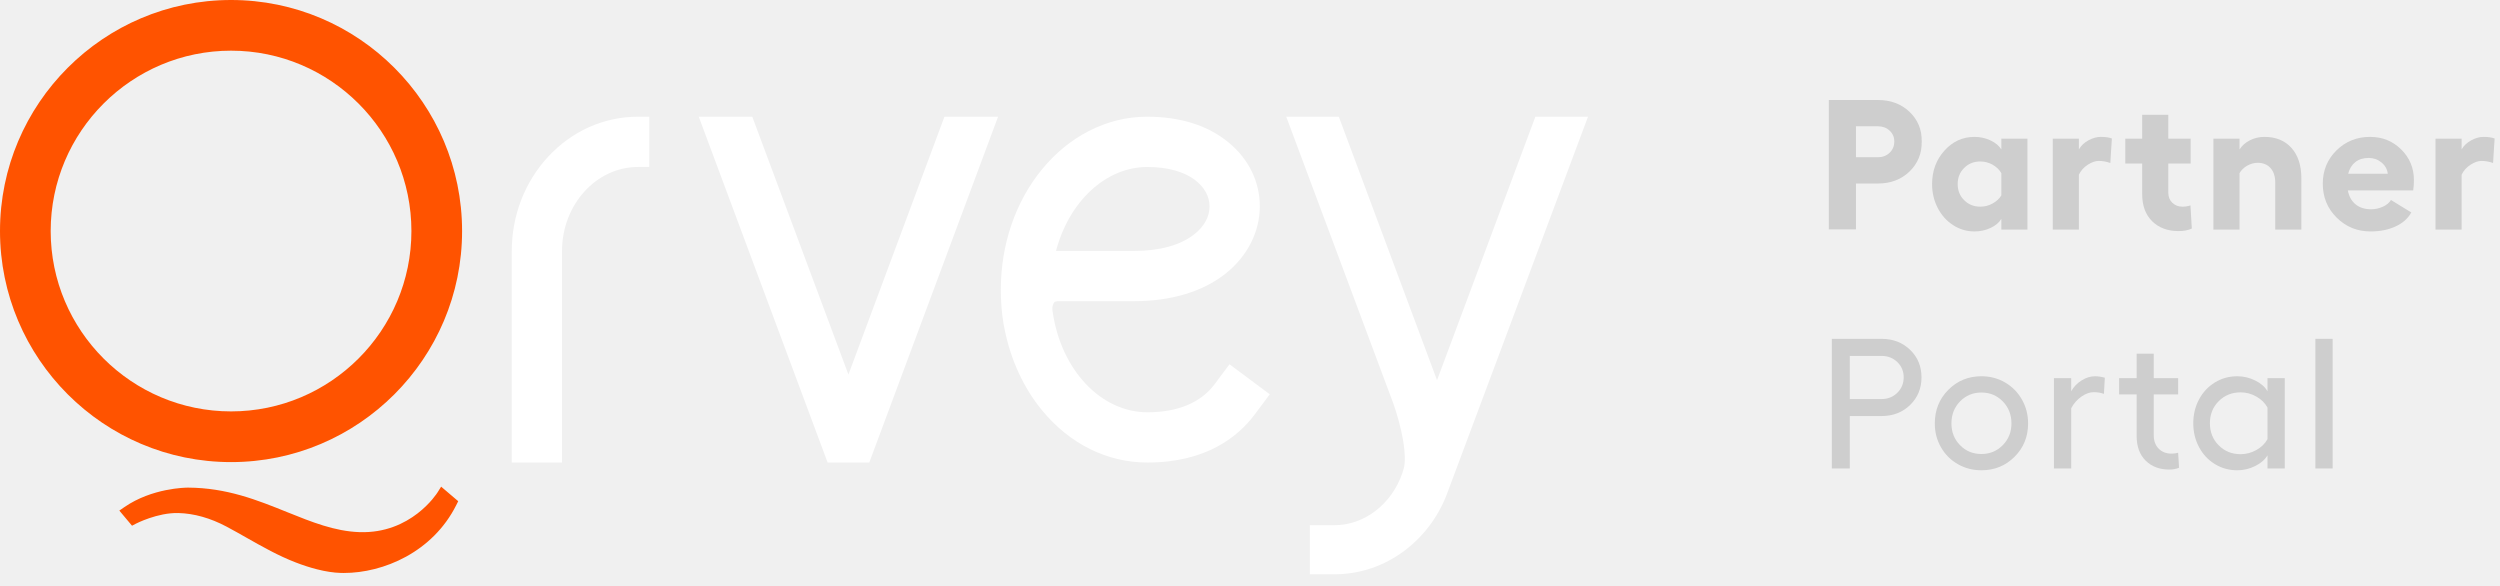
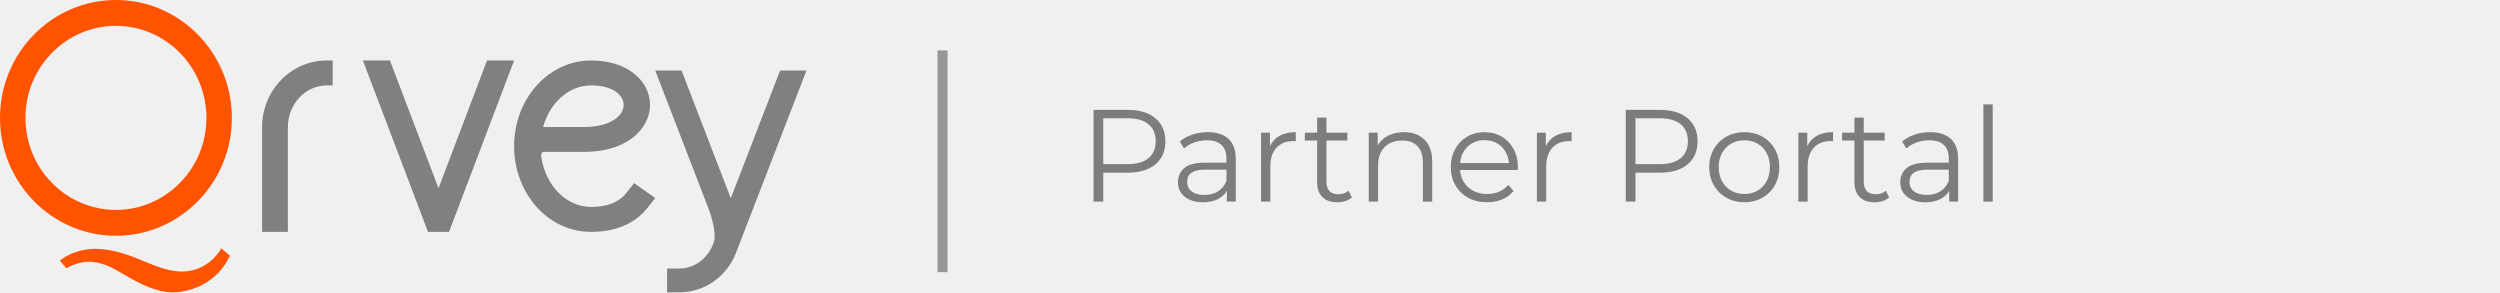
- <svg xmlns="http://www.w3.org/2000/svg" xmlns:xlink="http://www.w3.org/1999/xlink" width="175px" height="41px" viewBox="0 0 175 41" version="1.1">
-   <defs>
-     <polygon id="path-1" points="0 0.08 6.53 0.08 6.53 9.154 0 9.154" />
-     <polygon id="path-3" points="0 26.92 46.624 26.92 46.624 1 0 1" />
-   </defs>
+ <svg xmlns="http://www.w3.org/2000/svg" width="248px" height="29px" viewBox="0 0 248 29" version="1.1">
  <g id="Page-1" stroke="none" stroke-width="1" fill="none" fill-rule="evenodd">
-     <g id="Partner-Portal-1" transform="translate(-59, -19)">
-       <g id="PP-LOGO" transform="translate(59, 19)">
-         <g id="NEW-LOGO---MARKETING-ORANGE">
-           <path d="M107.476,8.17 L100.592,26.614 L93.717,8.17 L90.037,8.17 L97.537,28.256 C97.541,28.265 97.853,29.123 98.087,30.171 C98.401,31.568 98.375,32.464 98.253,32.82 L98.155,33.142 C97.401,35.309 95.493,36.765 93.408,36.765 L91.69,36.765 L91.69,40.2 L93.408,40.2 C95.199,40.2 96.911,39.617 98.36,38.513 C99.751,37.454 100.799,35.998 101.385,34.312 L111.16,8.17 L107.476,8.17 Z" id="Fill-7" fill="#FFFFFF" />
-           <path d="M38.365,10.975 C36.726,12.748 35.823,15.095 35.823,17.584 L35.823,32.377 L39.34,32.377 L39.34,17.584 C39.34,14.332 41.729,11.687 44.667,11.687 L45.447,11.687 L45.447,8.17 L44.667,8.17 C42.277,8.17 40.039,9.166 38.365,10.975" id="Fill-1" fill="#FFFFFF" />
-           <polygon id="Fill-3" fill="#FFFFFF" points="59.39 26.218 52.66 8.17 48.913 8.17 57.933 32.375 60.85 32.375 69.865 8.17 66.111 8.17" />
-           <path d="M84.668,14.443 C84.668,15.173 84.297,15.852 83.594,16.405 C82.627,17.165 81.171,17.566 79.383,17.566 L74.061,17.566 C74.036,17.565 73.991,17.564 73.92,17.566 C74.84,14.084 77.411,11.693 80.312,11.688 C83.305,11.692 84.668,13.119 84.668,14.443 L84.668,14.443 Z M85.013,26.907 C84.058,28.185 82.436,28.86 80.322,28.86 C77.065,28.86 74.274,25.901 73.686,21.825 L73.677,21.778 C73.676,21.774 73.603,21.367 73.828,21.127 C73.882,21.108 73.996,21.086 74.033,21.083 L79.383,21.083 C81.967,21.083 84.175,20.421 85.768,19.17 C87.305,17.961 88.187,16.239 88.187,14.443 C88.187,12.719 87.41,11.131 85.999,9.971 C84.547,8.776 82.626,8.17 80.29,8.17 C78.877,8.17 77.503,8.509 76.208,9.178 C74.983,9.807 73.887,10.703 72.95,11.842 C71.085,14.11 70.058,17.104 70.058,20.274 C70.058,21.698 70.243,22.692 70.325,23.064 C70.751,25.195 71.651,27.145 72.928,28.704 L72.928,28.703 C74.868,31.073 77.494,32.377 80.322,32.377 C84.454,32.377 86.687,30.546 87.832,29.01 L88.883,27.601 L86.065,25.498 L85.013,26.907 Z" id="Fill-5" fill="#FFFFFF" />
-           <g id="Q" transform="translate(-0.000024, 0.000084)" fill="#FF5300">
-             <path d="M30.641,34.449 C30.567,34.569 28.774,37.373 25.162,37.249 C23.427,37.19 21.815,36.539 20.107,35.851 C18.029,35.012 15.88,34.146 13.169,34.133 L13.162,34.133 C12.99,34.133 10.646,34.158 8.704,35.499 L8.353,35.741 L9.241,36.8 L9.518,36.655 C9.533,36.647 11.03,35.877 12.481,35.912 C13.587,35.941 14.723,36.261 15.858,36.863 C16.335,37.117 16.814,37.388 17.277,37.651 C18.366,38.268 19.492,38.907 20.705,39.373 C21.218,39.571 21.7,39.727 22.176,39.848 C22.795,40.007 23.349,40.091 23.87,40.106 C23.936,40.107 24.003,40.108 24.07,40.108 C26.833,40.108 30.284,38.657 31.939,35.356 L32.075,35.084 L30.88,34.066 L30.641,34.449 Z" id="Fill-13" />
-             <path d="M3.548,16.173 C3.548,9.211 9.212,3.547 16.175,3.547 C23.136,3.547 28.799,9.211 28.799,16.173 C28.799,23.135 23.136,28.798 16.175,28.798 C9.212,28.798 3.548,23.135 3.548,16.173 M32.346,16.173 C32.346,7.255 25.092,-5.68434189e-15 16.175,-5.68434189e-15 C7.256,-5.68434189e-15 5.68434189e-15,7.255 5.68434189e-15,16.173 C5.68434189e-15,25.091 7.256,32.347 16.175,32.347 C25.092,32.347 32.346,25.091 32.346,16.173" id="Fill-10" />
-           </g>
-         </g>
-         <g id="Group-28" transform="translate(128, 6)">
-           <g id="Group-3" transform="translate(0, 0.9199)">
-             <mask id="mask-2" fill="white">
-               <use xlink:href="#path-1" />
-             </mask>
-             <g id="Clip-2" />
-             <path d="M3.455,4.086 C3.784,4.086 4.057,3.981 4.274,3.772 C4.492,3.563 4.601,3.301 4.601,2.984 C4.601,2.68 4.492,2.428 4.274,2.225 C4.057,2.022 3.784,1.92 3.455,1.92 L1.917,1.92 L1.917,4.086 L3.455,4.086 Z M3.455,0.08 C4.345,0.08 5.08,0.354 5.66,0.902 C6.24,1.451 6.53,2.145 6.53,2.984 C6.53,3.832 6.24,4.535 5.66,5.092 C5.08,5.648 4.345,5.926 3.455,5.926 L1.917,5.926 L1.917,9.154 L0,9.154 L0,0.08 L3.455,0.08 Z" id="Fill-1" fill="#CECECE" mask="url(#mask-2)" />
-           </g>
-           <path d="M10.619,8.467 C10.927,8.467 11.215,8.393 11.483,8.244 C11.751,8.098 11.954,7.908 12.094,7.676 L12.094,6.119 C11.954,5.879 11.751,5.682 11.483,5.529 C11.215,5.379 10.927,5.303 10.619,5.303 C10.172,5.303 9.797,5.453 9.493,5.754 C9.189,6.057 9.037,6.434 9.037,6.885 C9.037,7.336 9.189,7.713 9.493,8.014 C9.797,8.317 10.172,8.467 10.619,8.467 L10.619,8.467 Z M12.094,3.707 L13.922,3.707 L13.922,10.074 L12.094,10.074 L12.094,9.321 C11.937,9.582 11.685,9.795 11.337,9.957 C10.989,10.119 10.615,10.201 10.214,10.201 C9.67,10.201 9.17,10.053 8.714,9.758 C8.259,9.463 7.9,9.061 7.639,8.553 C7.377,8.043 7.246,7.488 7.246,6.885 C7.246,5.965 7.534,5.184 8.11,4.543 C8.686,3.903 9.387,3.582 10.214,3.582 C10.611,3.582 10.984,3.664 11.334,3.828 C11.684,3.992 11.937,4.203 12.094,4.461 L12.094,3.707 Z" id="Fill-4" fill="#CECECE" />
-           <path d="M19.053,3.582 C19.378,3.582 19.637,3.619 19.831,3.695 L19.723,5.41 C19.453,5.312 19.181,5.264 18.907,5.264 C18.679,5.264 18.428,5.352 18.151,5.527 C17.875,5.701 17.665,5.936 17.521,6.227 L17.521,10.074 L15.693,10.074 L15.693,3.707 L17.521,3.707 L17.521,4.461 C17.669,4.199 17.892,3.986 18.189,3.824 C18.487,3.662 18.774,3.582 19.053,3.582" id="Fill-6" fill="#CECECE" />
-           <path d="M25.332,8.377 L25.427,9.998 C25.183,10.115 24.87,10.176 24.491,10.176 C23.731,10.176 23.118,9.945 22.652,9.488 C22.186,9.031 21.953,8.397 21.953,7.586 L21.953,5.447 L20.77,5.447 L20.77,3.707 L21.953,3.707 L21.953,2.037 L23.782,2.037 L23.782,3.707 L25.345,3.707 L25.345,5.447 L23.782,5.447 L23.782,7.492 C23.782,7.783 23.877,8.018 24.066,8.197 C24.256,8.377 24.488,8.467 24.763,8.467 C24.974,8.467 25.164,8.438 25.332,8.377" id="Fill-8" fill="#CECECE" />
-           <path d="M30.507,3.582 C31.309,3.582 31.941,3.84 32.403,4.355 C32.864,4.873 33.095,5.578 33.095,6.473 L33.095,10.074 L31.267,10.074 L31.267,6.783 C31.267,6.35 31.157,6.01 30.938,5.764 C30.718,5.519 30.419,5.396 30.039,5.396 C29.786,5.396 29.543,5.463 29.311,5.594 C29.079,5.725 28.898,5.898 28.767,6.119 L28.767,10.074 L26.938,10.074 L26.938,3.707 L28.767,3.707 L28.767,4.461 C28.94,4.191 29.183,3.977 29.498,3.818 C29.812,3.66 30.149,3.582 30.507,3.582" id="Fill-10" fill="#CECECE" />
-           <path d="M36.373,6.162 L39.145,6.162 C39.107,5.846 38.959,5.582 38.702,5.371 C38.445,5.16 38.147,5.055 37.81,5.055 C37.43,5.055 37.118,5.152 36.873,5.346 C36.628,5.541 36.462,5.812 36.373,6.162 M40.974,6.611 C40.974,6.869 40.957,7.107 40.923,7.328 L36.348,7.328 C36.432,7.758 36.616,8.086 36.898,8.31 C37.181,8.537 37.542,8.65 37.98,8.65 C38.268,8.65 38.542,8.588 38.807,8.467 C39.07,8.344 39.257,8.187 39.366,7.998 L40.79,8.871 C40.558,9.293 40.191,9.621 39.689,9.851 C39.187,10.084 38.605,10.201 37.942,10.201 C37.006,10.201 36.214,9.879 35.566,9.234 C34.919,8.592 34.595,7.801 34.595,6.859 C34.595,5.935 34.915,5.158 35.554,4.527 C36.193,3.896 36.977,3.582 37.905,3.582 C38.765,3.582 39.492,3.875 40.084,4.461 C40.677,5.047 40.974,5.764 40.974,6.611" id="Fill-12" fill="#CECECE" />
-           <path d="M45.845,3.582 C46.17,3.582 46.429,3.619 46.623,3.695 L46.515,5.41 C46.245,5.312 45.973,5.264 45.699,5.264 C45.471,5.264 45.22,5.352 44.943,5.527 C44.667,5.701 44.457,5.936 44.313,6.227 L44.313,10.074 L42.485,10.074 L42.485,3.707 L44.313,3.707 L44.313,4.461 C44.461,4.199 44.684,3.986 44.981,3.824 C45.279,3.662 45.566,3.582 45.845,3.582" id="Fill-14" fill="#CECECE" />
-           <path d="M3.714,21.933 C4.149,21.933 4.515,21.787 4.812,21.494 C5.11,21.201 5.258,20.841 5.258,20.414 C5.258,19.989 5.11,19.632 4.812,19.345 C4.515,19.058 4.149,18.914 3.714,18.914 L1.486,18.914 L1.486,21.933 L3.714,21.933 Z M3.714,17.719 C4.511,17.719 5.176,17.975 5.708,18.488 C6.239,19 6.505,19.643 6.505,20.414 C6.505,21.187 6.239,21.831 5.708,22.348 C5.176,22.865 4.511,23.123 3.714,23.123 L1.486,23.123 L1.486,26.793 L0.227,26.793 L0.227,17.719 L3.714,17.719 Z" id="Fill-16" fill="#CECECE" />
-           <path d="M10.701,21.477 C10.106,21.477 9.607,21.684 9.204,22.098 C8.802,22.511 8.6,23.026 8.6,23.642 C8.6,24.245 8.802,24.752 9.204,25.163 C9.607,25.576 10.106,25.78 10.701,25.78 C11.292,25.78 11.789,25.575 12.195,25.16 C12.599,24.747 12.802,24.241 12.802,23.642 C12.802,23.026 12.599,22.511 12.195,22.098 C11.789,21.684 11.292,21.477 10.701,21.477 M10.701,20.337 C11.305,20.337 11.855,20.483 12.353,20.771 C12.85,21.061 13.244,21.457 13.533,21.965 C13.822,22.471 13.967,23.03 13.967,23.642 C13.967,24.566 13.651,25.343 13.02,25.974 C12.389,26.605 11.617,26.919 10.701,26.919 C10.098,26.919 9.546,26.776 9.046,26.489 C8.546,26.203 8.153,25.808 7.866,25.305 C7.579,24.803 7.436,24.248 7.436,23.642 C7.436,22.709 7.75,21.925 8.379,21.291 C9.007,20.657 9.782,20.337 10.701,20.337" id="Fill-18" fill="#CECECE" />
-           <path d="M18.642,20.338 C18.861,20.338 19.093,20.372 19.338,20.44 L19.275,21.572 C19.055,21.492 18.817,21.452 18.559,21.452 C18.285,21.452 17.999,21.555 17.702,21.759 C17.405,21.964 17.165,22.236 16.984,22.578 L16.984,26.793 L15.775,26.793 L15.775,20.471 L16.984,20.471 L16.984,21.389 C17.157,21.076 17.399,20.823 17.712,20.629 C18.024,20.436 18.334,20.338 18.642,20.338" id="Fill-20" fill="#CECECE" />
-           <path d="M24.47,25.691 L24.533,26.742 C24.331,26.827 24.103,26.869 23.85,26.869 C23.166,26.869 22.615,26.661 22.195,26.245 C21.775,25.83 21.565,25.253 21.565,24.514 L21.565,21.61 L20.338,21.61 L20.338,20.47 L21.565,20.47 L21.565,18.755 L22.762,18.755 L22.762,20.47 L24.47,20.47 L24.47,21.61 L22.762,21.61 L22.762,24.458 C22.762,24.858 22.877,25.174 23.109,25.407 C23.341,25.639 23.639,25.754 24.002,25.754 C24.175,25.754 24.331,25.734 24.47,25.691" id="Fill-22" fill="#CECECE" />
-           <path d="M28.845,25.793 C29.233,25.793 29.601,25.695 29.949,25.499 C30.297,25.303 30.555,25.051 30.724,24.742 L30.724,22.527 C30.555,22.216 30.297,21.961 29.949,21.762 C29.601,21.564 29.233,21.465 28.845,21.465 C28.233,21.465 27.722,21.67 27.31,22.082 C26.899,22.493 26.694,23.009 26.694,23.629 C26.694,24.245 26.899,24.76 27.31,25.173 C27.722,25.587 28.233,25.793 28.845,25.793 L28.845,25.793 Z M30.724,20.471 L31.933,20.471 L31.933,26.793 L30.724,26.793 L30.724,25.875 C30.547,26.175 30.261,26.424 29.864,26.622 C29.467,26.82 29.05,26.92 28.611,26.92 C28.037,26.92 27.514,26.775 27.041,26.486 C26.569,26.197 26.199,25.801 25.931,25.296 C25.663,24.792 25.529,24.236 25.529,23.629 C25.529,23.022 25.663,22.466 25.931,21.962 C26.199,21.457 26.569,21.061 27.041,20.772 C27.514,20.482 28.037,20.338 28.611,20.338 C29.054,20.338 29.474,20.439 29.873,20.639 C30.272,20.839 30.555,21.089 30.724,21.389 L30.724,20.471 Z" id="Fill-24" fill="#CECECE" />
-           <mask id="mask-4" fill="white">
-             <use xlink:href="#path-3" />
-           </mask>
-           <g id="Clip-27" />
-           <polygon id="Fill-26" fill="#CECECE" mask="url(#mask-4)" points="34.078 26.793 35.286 26.793 35.286 17.719 34.078 17.719" />
+     <g id="logo">
+       <g id="Group-Copy" transform="translate(93, 5)">
+         <path d="M16.444,15 L16.444,12.127 L18.888,12.127 C20.049,12.127 20.959,11.852 21.618,11.302 C22.277,10.751 22.606,9.991 22.606,9.02 C22.606,8.049 22.277,7.287 21.618,6.732 C20.959,6.177 20.049,5.9 18.888,5.9 L18.888,5.9 L15.482,5.9 L15.482,15 L16.444,15 Z M18.862,11.282 L16.444,11.282 L16.444,6.732 L18.862,6.732 C19.763,6.732 20.452,6.929 20.929,7.324 C21.406,7.718 21.644,8.283 21.644,9.02 C21.644,9.739 21.406,10.296 20.929,10.691 C20.452,11.085 19.763,11.282 18.862,11.282 L18.862,11.282 Z M26.35,15.065 C26.905,15.065 27.384,14.965 27.787,14.766 C28.189,14.567 28.495,14.289 28.703,13.934 L28.703,13.934 L28.703,15 L29.587,15 L29.587,10.762 C29.587,9.887 29.349,9.226 28.872,8.78 C28.395,8.333 27.711,8.11 26.818,8.11 C26.281,8.11 25.769,8.19 25.284,8.351 C24.799,8.511 24.383,8.738 24.036,9.033 L24.036,9.033 L24.452,9.722 C24.738,9.471 25.08,9.274 25.479,9.13 C25.878,8.988 26.294,8.916 26.727,8.916 C27.36,8.916 27.841,9.07 28.17,9.377 C28.499,9.685 28.664,10.134 28.664,10.723 L28.664,10.723 L28.664,11.139 L26.493,11.139 C25.574,11.139 24.905,11.317 24.485,11.672 C24.064,12.027 23.854,12.495 23.854,13.076 C23.854,13.674 24.079,14.155 24.53,14.519 C24.981,14.883 25.587,15.065 26.35,15.065 Z M26.493,14.337 C25.947,14.337 25.522,14.222 25.219,13.992 C24.916,13.763 24.764,13.449 24.764,13.05 C24.764,12.235 25.349,11.828 26.519,11.828 L26.519,11.828 L28.664,11.828 L28.664,12.946 C28.482,13.397 28.205,13.741 27.832,13.979 C27.459,14.218 27.013,14.337 26.493,14.337 Z M33.019,15 L33.019,11.516 C33.019,10.719 33.223,10.099 33.63,9.657 C34.037,9.215 34.601,8.994 35.32,8.994 L35.32,8.994 L35.541,9.007 L35.541,8.11 C34.908,8.11 34.377,8.227 33.949,8.461 C33.52,8.695 33.197,9.042 32.98,9.501 L32.98,9.501 L32.98,8.162 L32.096,8.162 L32.096,15 L33.019,15 Z M39.662,15.065 C39.939,15.065 40.206,15.024 40.462,14.941 C40.717,14.859 40.932,14.74 41.105,14.584 L41.105,14.584 L40.78,13.921 C40.65,14.034 40.496,14.12 40.319,14.181 C40.141,14.242 39.957,14.272 39.766,14.272 C39.385,14.272 39.092,14.166 38.889,13.954 C38.685,13.741 38.583,13.431 38.583,13.024 L38.583,13.024 L38.583,8.942 L40.663,8.942 L40.663,8.162 L38.583,8.162 L38.583,6.667 L37.66,6.667 L37.66,8.162 L36.438,8.162 L36.438,8.942 L37.66,8.942 L37.66,13.076 C37.66,13.709 37.833,14.198 38.18,14.545 C38.527,14.892 39.021,15.065 39.662,15.065 Z M43.705,15 L43.705,11.412 C43.705,10.641 43.919,10.036 44.349,9.598 C44.778,9.161 45.36,8.942 46.097,8.942 C46.756,8.942 47.263,9.128 47.618,9.501 C47.973,9.874 48.151,10.415 48.151,11.126 L48.151,11.126 L48.151,15 L49.074,15 L49.074,11.035 C49.074,10.082 48.821,9.356 48.313,8.857 C47.806,8.359 47.124,8.11 46.266,8.11 C45.677,8.11 45.159,8.225 44.712,8.454 C44.266,8.684 43.917,9.007 43.666,9.423 L43.666,9.423 L43.666,8.162 L42.782,8.162 L42.782,15 L43.705,15 Z M54.508,15.065 C55.054,15.065 55.554,14.97 56.01,14.779 C56.465,14.588 56.844,14.311 57.147,13.947 L57.147,13.947 L56.627,13.349 C56.367,13.644 56.059,13.867 55.704,14.018 C55.349,14.17 54.959,14.246 54.534,14.246 C53.78,14.246 53.156,14.027 52.662,13.589 C52.168,13.152 51.895,12.578 51.843,11.867 L51.843,11.867 L57.563,11.867 L57.576,11.581 C57.576,10.905 57.433,10.305 57.147,9.78 C56.861,9.256 56.467,8.847 55.964,8.552 C55.461,8.257 54.894,8.11 54.261,8.11 C53.628,8.11 53.059,8.257 52.551,8.552 C52.044,8.847 51.646,9.258 51.355,9.787 C51.065,10.316 50.92,10.914 50.92,11.581 C50.92,12.248 51.072,12.846 51.375,13.375 C51.678,13.904 52.101,14.318 52.642,14.617 C53.184,14.915 53.806,15.065 54.508,15.065 Z M56.692,11.178 L51.843,11.178 C51.904,10.502 52.157,9.954 52.603,9.534 C53.05,9.113 53.602,8.903 54.261,8.903 C54.928,8.903 55.485,9.113 55.931,9.534 C56.378,9.954 56.631,10.502 56.692,11.178 L56.692,11.178 Z M60.384,15 L60.384,11.516 C60.384,10.719 60.588,10.099 60.995,9.657 C61.402,9.215 61.966,8.994 62.685,8.994 L62.685,8.994 L62.906,9.007 L62.906,8.11 C62.273,8.11 61.742,8.227 61.313,8.461 C60.885,8.695 60.562,9.042 60.345,9.501 L60.345,9.501 L60.345,8.162 L59.461,8.162 L59.461,15 L60.384,15 Z M69.237,15 L69.237,12.127 L71.681,12.127 C72.842,12.127 73.752,11.852 74.411,11.302 C75.07,10.751 75.399,9.991 75.399,9.02 C75.399,8.049 75.07,7.287 74.411,6.732 C73.752,6.177 72.842,5.9 71.681,5.9 L71.681,5.9 L68.275,5.9 L68.275,15 L69.237,15 Z M71.655,11.282 L69.237,11.282 L69.237,6.732 L71.655,6.732 C72.556,6.732 73.245,6.929 73.722,7.324 C74.199,7.718 74.437,8.283 74.437,9.02 C74.437,9.739 74.199,10.296 73.722,10.691 C73.245,11.085 72.556,11.282 71.655,11.282 L71.655,11.282 Z M80.04,15.065 C80.699,15.065 81.292,14.915 81.821,14.617 C82.35,14.318 82.763,13.904 83.062,13.375 C83.362,12.846 83.511,12.248 83.511,11.581 C83.511,10.914 83.362,10.316 83.062,9.787 C82.763,9.258 82.35,8.847 81.821,8.552 C81.292,8.257 80.699,8.11 80.04,8.11 C79.381,8.11 78.788,8.257 78.259,8.552 C77.73,8.847 77.314,9.258 77.011,9.787 C76.708,10.316 76.556,10.914 76.556,11.581 C76.556,12.248 76.708,12.846 77.011,13.375 C77.314,13.904 77.73,14.318 78.259,14.617 C78.788,14.915 79.381,15.065 80.04,15.065 Z M80.04,14.246 C79.555,14.246 79.119,14.136 78.734,13.915 C78.348,13.694 78.044,13.379 77.823,12.972 C77.603,12.565 77.492,12.101 77.492,11.581 C77.492,11.061 77.603,10.597 77.823,10.19 C78.044,9.783 78.348,9.469 78.734,9.248 C79.119,9.027 79.555,8.916 80.04,8.916 C80.525,8.916 80.961,9.027 81.347,9.248 C81.732,9.469 82.033,9.783 82.25,10.19 C82.467,10.597 82.575,11.061 82.575,11.581 C82.575,12.101 82.467,12.565 82.25,12.972 C82.033,13.379 81.732,13.694 81.347,13.915 C80.961,14.136 80.525,14.246 80.04,14.246 Z M86.319,15 L86.319,11.516 C86.319,10.719 86.523,10.099 86.93,9.657 C87.337,9.215 87.901,8.994 88.62,8.994 L88.62,8.994 L88.841,9.007 L88.841,8.11 C88.208,8.11 87.677,8.227 87.249,8.461 C86.82,8.695 86.497,9.042 86.28,9.501 L86.28,9.501 L86.28,8.162 L85.396,8.162 L85.396,15 L86.319,15 Z M92.962,15.065 C93.239,15.065 93.506,15.024 93.761,14.941 C94.017,14.859 94.232,14.74 94.405,14.584 L94.405,14.584 L94.08,13.921 C93.95,14.034 93.796,14.12 93.618,14.181 C93.441,14.242 93.257,14.272 93.066,14.272 C92.685,14.272 92.392,14.166 92.189,13.954 C91.985,13.741 91.883,13.431 91.883,13.024 L91.883,13.024 L91.883,8.942 L93.963,8.942 L93.963,8.162 L91.883,8.162 L91.883,6.667 L90.96,6.667 L90.96,8.162 L89.738,8.162 L89.738,8.942 L90.96,8.942 L90.96,13.076 C90.96,13.709 91.133,14.198 91.48,14.545 C91.827,14.892 92.321,15.065 92.962,15.065 Z M98.006,15.065 C98.561,15.065 99.04,14.965 99.442,14.766 C99.846,14.567 100.151,14.289 100.359,13.934 L100.359,13.934 L100.359,15 L101.243,15 L101.243,10.762 C101.243,9.887 101.005,9.226 100.528,8.78 C100.051,8.333 99.367,8.11 98.474,8.11 C97.937,8.11 97.425,8.19 96.94,8.351 C96.455,8.511 96.039,8.738 95.692,9.033 L95.692,9.033 L96.108,9.722 C96.394,9.471 96.736,9.274 97.135,9.13 C97.534,8.988 97.95,8.916 98.383,8.916 C99.016,8.916 99.497,9.07 99.826,9.377 C100.155,9.685 100.32,10.134 100.32,10.723 L100.32,10.723 L100.32,11.139 L98.149,11.139 C97.23,11.139 96.561,11.317 96.141,11.672 C95.72,12.027 95.51,12.495 95.51,13.076 C95.51,13.674 95.735,14.155 96.186,14.519 C96.637,14.883 97.243,15.065 98.006,15.065 Z M98.149,14.337 C97.603,14.337 97.178,14.222 96.875,13.992 C96.572,13.763 96.42,13.449 96.42,13.05 C96.42,12.235 97.005,11.828 98.175,11.828 L98.175,11.828 L100.32,11.828 L100.32,12.946 C100.138,13.397 99.861,13.741 99.488,13.979 C99.115,14.218 98.669,14.337 98.149,14.337 Z M104.675,15 L104.675,5.354 L103.752,5.354 L103.752,15 L104.675,15 Z" id="PartnerPortal" fill="#7D7D7D" fill-rule="nonzero" />
+         <line x1="0.5" y1="0.5" x2="0.5" y2="21.5" id="Line" stroke="#979797" stroke-linecap="square" />
+       </g>
+       <g id="NEW-LOGO---MARKETING-ORANGE">
+         <path d="M77.384,7 L72.495,19.668 L67.614,7 L65,7 L70.326,20.796 C70.329,20.802 70.55,21.391 70.717,22.111 C70.94,23.071 70.921,23.686 70.834,23.931 L70.765,24.152 C70.229,25.64 68.875,26.641 67.394,26.641 L66.174,26.641 L66.174,29 L67.394,29 C68.666,29 69.882,28.599 70.91,27.841 C71.898,27.114 72.642,26.114 73.059,24.956 L80,7 L77.384,7 Z" id="Fill-7" fill="#808082" />
+         <path d="M27.849,7.97 C26.657,9.215 26,10.863 26,12.611 L26,23 L28.558,23 L28.558,12.611 C28.558,10.328 30.296,8.47 32.433,8.47 L33,8.47 L33,6 L32.433,6 C30.695,6 29.067,6.7 27.849,7.97" id="Fill-1" fill="#808082" />
+         <polygon id="Fill-3" fill="#808082" points="43.501 18.676 38.683 6 36 6 42.458 23 44.546 23 51 6 48.312 6" />
+         <path d="M61.866,10.405 C61.866,10.918 61.59,11.395 61.067,11.783 C60.348,12.317 59.265,12.598 57.935,12.598 L53.977,12.598 C53.959,12.598 53.925,12.597 53.873,12.599 C54.557,10.153 56.469,8.474 58.626,8.471 C60.852,8.473 61.866,9.475 61.866,10.405 L61.866,10.405 Z M62.122,19.158 C61.412,20.056 60.206,20.53 58.634,20.53 C56.212,20.53 54.136,18.452 53.698,15.59 L53.692,15.557 C53.691,15.554 53.637,15.268 53.804,15.099 C53.844,15.086 53.929,15.071 53.957,15.068 L57.935,15.068 C59.857,15.068 61.499,14.604 62.684,13.725 C63.827,12.876 64.482,11.666 64.482,10.405 C64.482,9.195 63.904,8.079 62.855,7.265 C61.776,6.425 60.347,6 58.61,6 C57.559,6 56.537,6.238 55.574,6.708 C54.663,7.149 53.848,7.779 53.151,8.578 C51.764,10.171 51,12.274 51,14.5 C51,15.5 51.138,16.198 51.199,16.459 C51.516,17.956 52.185,19.325 53.135,20.42 L53.135,20.42 C54.578,22.084 56.531,23 58.634,23 C61.706,23 63.367,21.714 64.219,20.636 L65,19.646 L62.904,18.169 L62.122,19.158 Z" id="Fill-5" fill="#808082" />
+         <g id="Q" fill="#FF5300">
+           <path d="M21.788,24.908 C21.735,24.995 20.46,27.022 17.892,26.933 C16.658,26.89 15.511,26.42 14.297,25.922 C12.82,25.316 11.291,24.689 9.364,24.68 L9.359,24.68 C9.237,24.68 7.57,24.698 6.189,25.667 L5.939,25.843 L6.571,26.608 L6.768,26.503 C6.779,26.498 7.843,25.941 8.875,25.966 C9.661,25.987 10.469,26.219 11.276,26.654 C11.615,26.837 11.956,27.034 12.285,27.224 C13.06,27.67 13.86,28.132 14.722,28.469 C15.088,28.612 15.43,28.724 15.768,28.812 C16.208,28.927 16.602,28.988 16.973,28.998 C17.02,28.999 17.068,29 17.115,29 C19.08,29 21.533,27.95 22.71,25.564 L22.807,25.367 L21.957,24.631 L21.788,24.908 Z" id="Fill-13" />
+           <path d="M2.523,11.694 C2.523,6.66 6.55,2.564 11.501,2.564 C16.451,2.564 20.478,6.66 20.478,11.694 C20.478,16.728 16.451,20.823 11.501,20.823 C6.55,20.823 2.523,16.728 2.523,11.694 M23,11.694 C23,5.246 17.842,0 11.501,0 C5.16,0 0,5.246 0,11.694 C0,18.142 5.16,23.388 11.501,23.388 C17.842,23.388 23,18.142 23,11.694" id="Fill-10" />
        </g>
      </g>
    </g>
  </g>
</svg>
